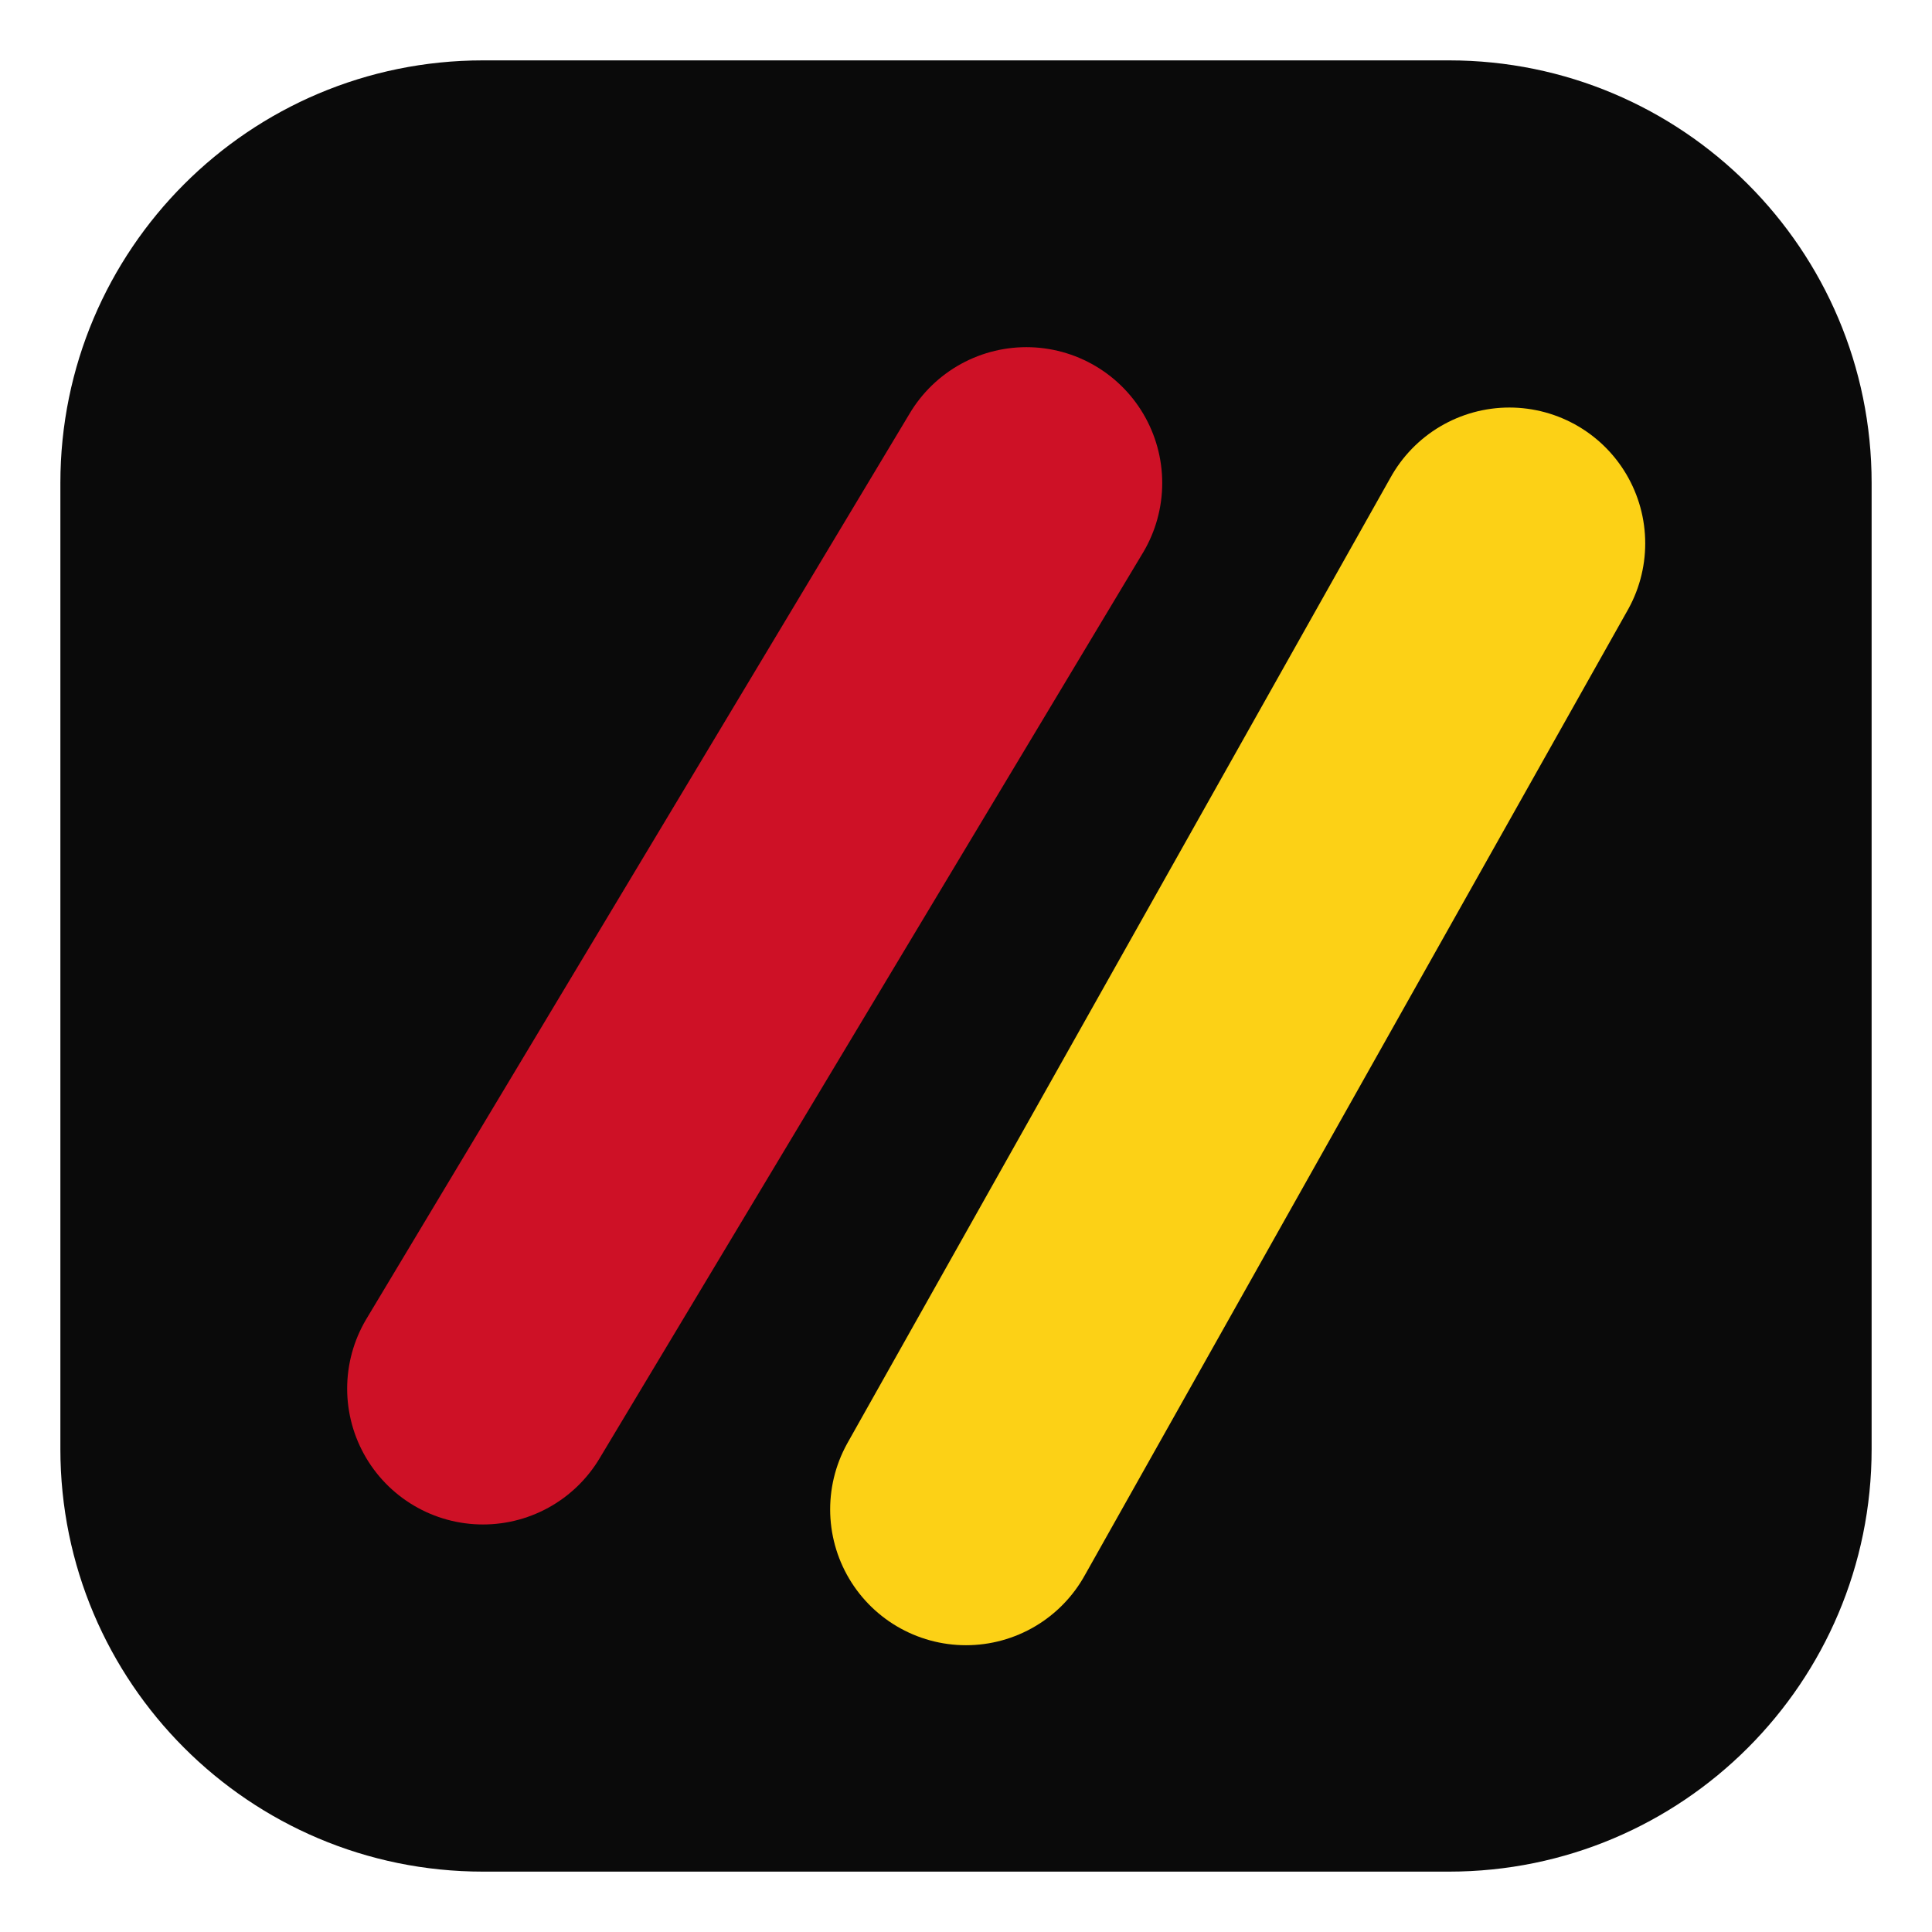
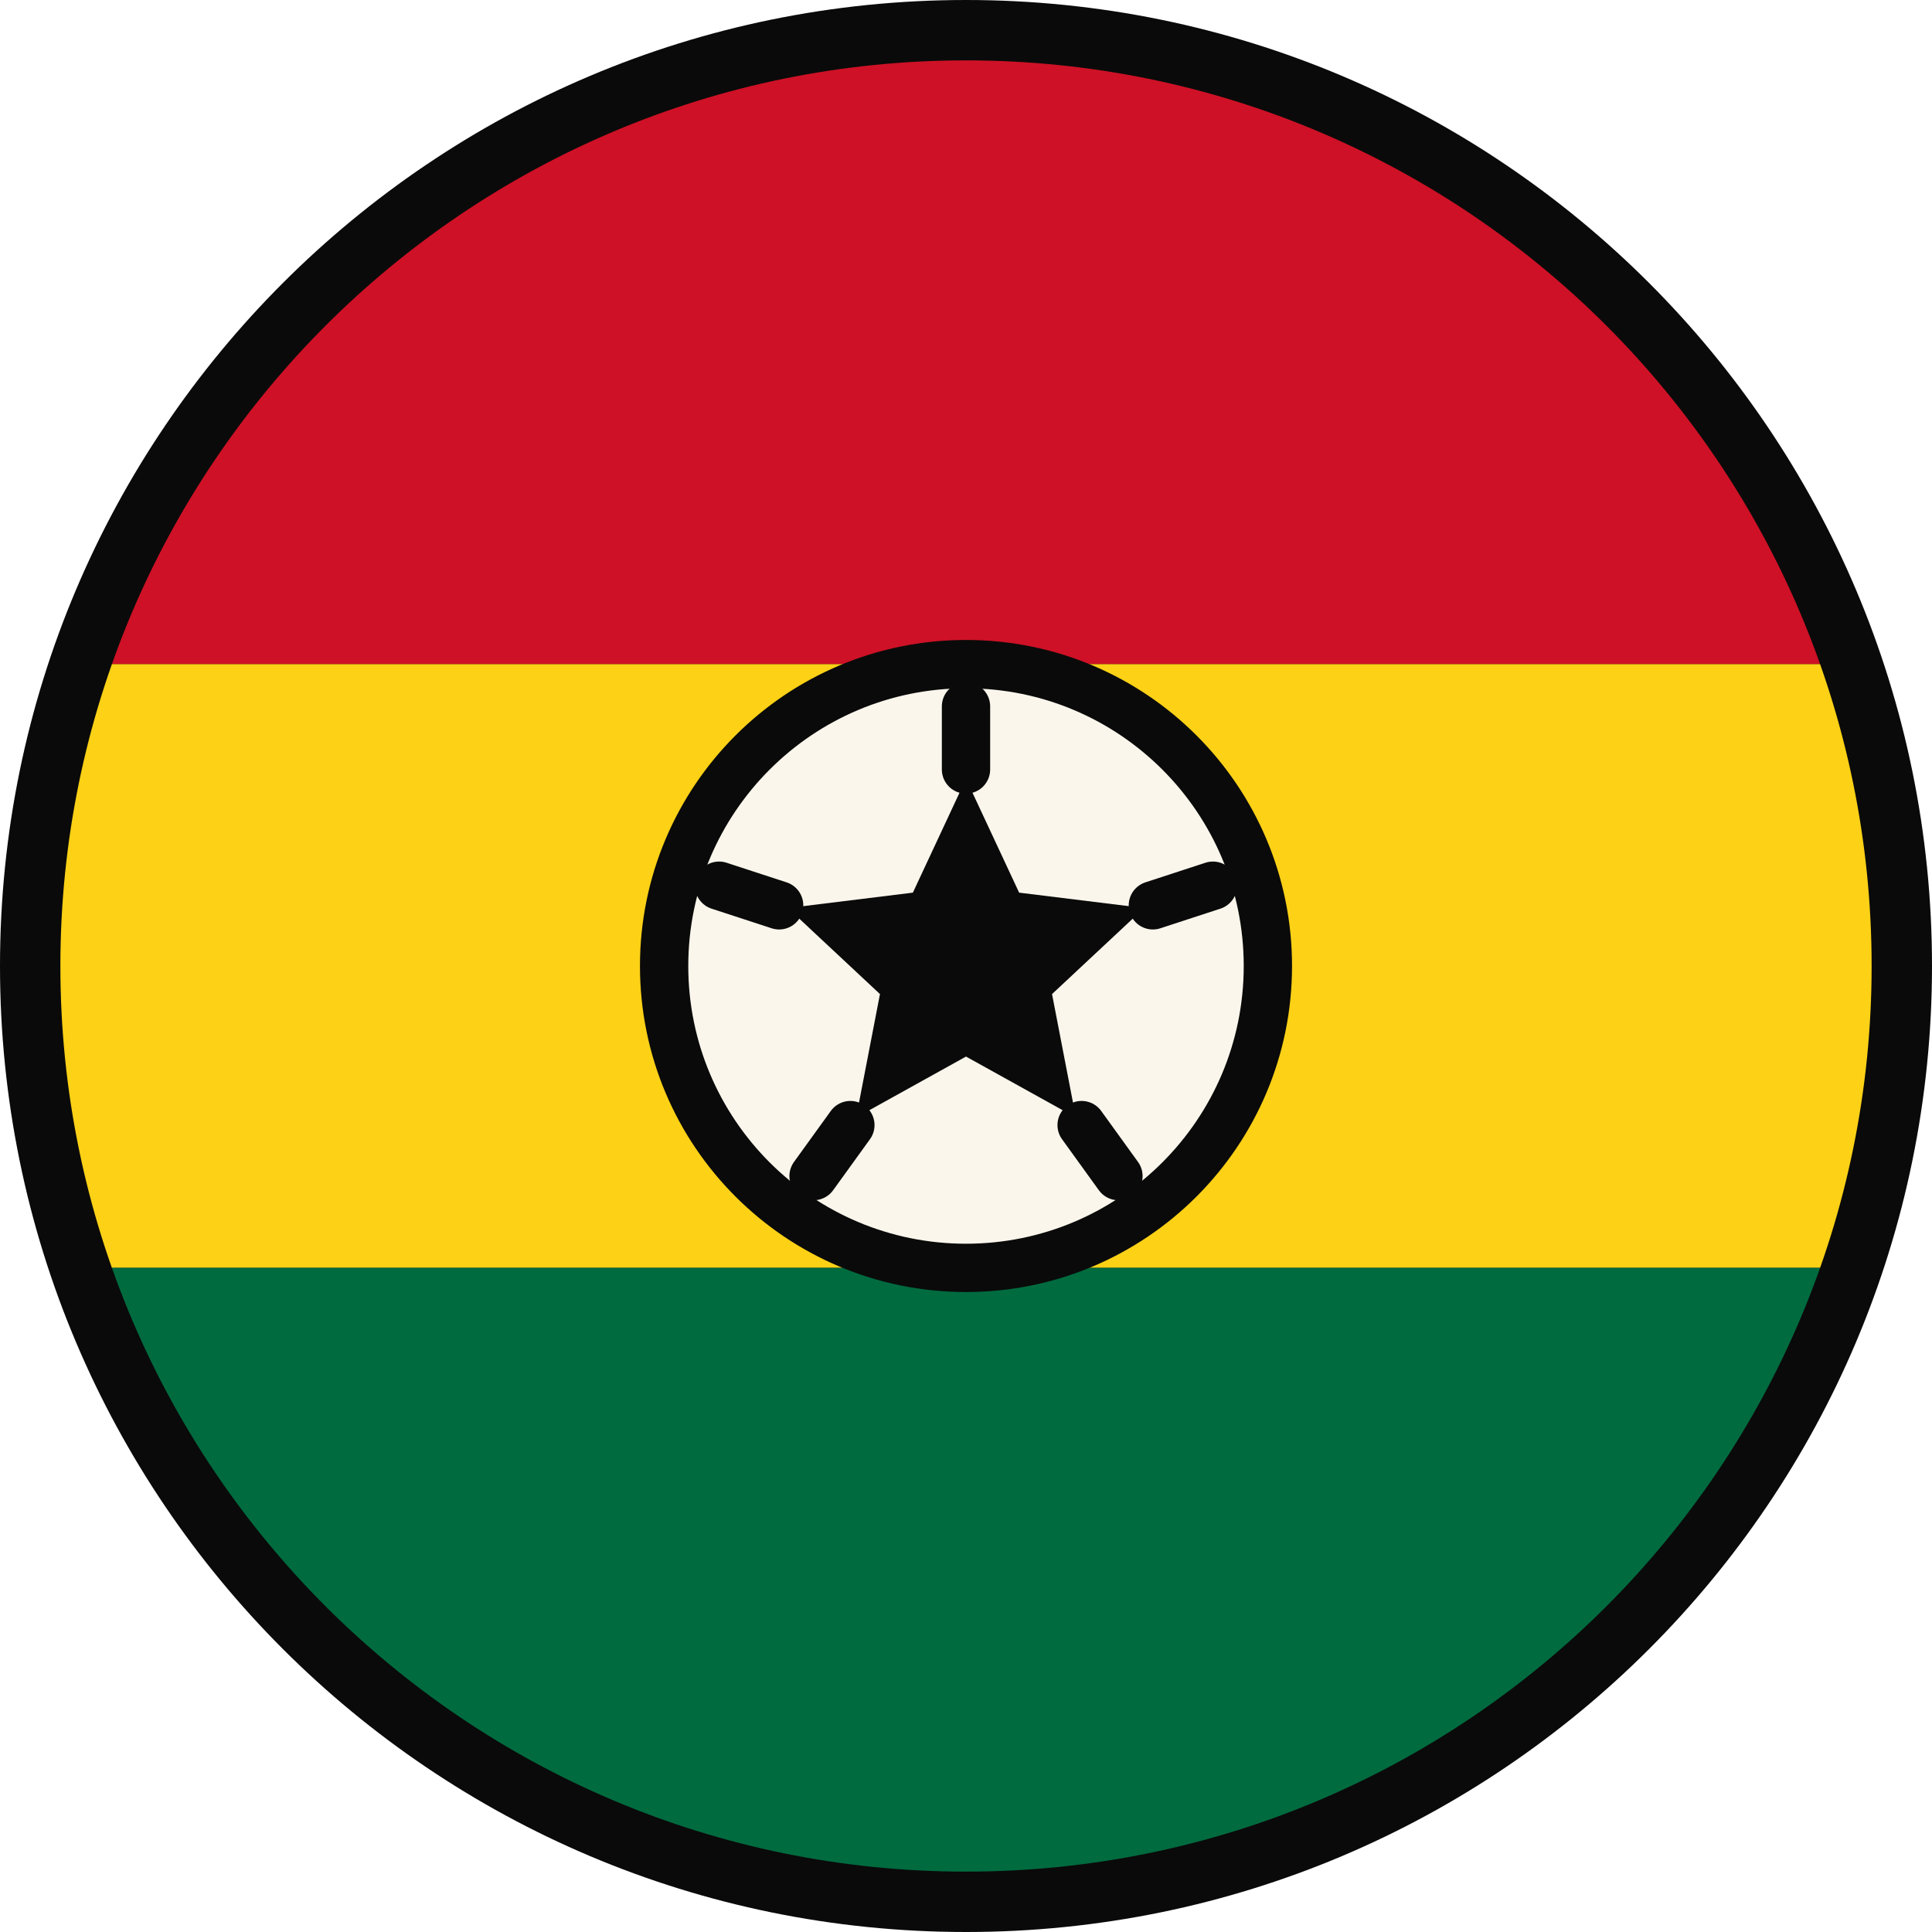
<svg xmlns="http://www.w3.org/2000/svg" viewBox="0 0 64 64">
-   <rect x="2" y="2" width="60" height="60" rx="14" fill="#0A0A0A" />
-   <line x1="16" y1="46" x2="34" y2="16" stroke="#CE1126" stroke-width="9" stroke-linecap="round" />
-   <line x1="32" y1="50" x2="50" y2="18" stroke="#FCD116" stroke-width="9" stroke-linecap="round" />
+   <circle cx="32" cy="32" r="32" fill="#0A0A0A" />
+   <clipPath id="d">
+     <circle cx="32" cy="32" r="30" />
+   </clipPath>
+   <g clip-path="url(#d)">
+     <rect x="2" y="2" width="60" height="20" fill="#CE1126" />
+     <rect x="2" y="22" width="60" height="20" fill="#FCD116" />
+     <rect x="2" y="42" width="60" height="20" fill="#006B3F" />
+   </g>
+   <circle cx="32" cy="32" r="10" fill="#FAF6EC" stroke="#0A0A0A" stroke-width="1.6" />
+   <polygon points="32.0,25.8 33.76,29.57 37.9,30.08 34.85,32.93 35.64,37.02 32.0,35.0 28.36,37.02 29.15,32.93 26.1,30.08 30.24,29.57" fill="#0A0A0A" />
+   <path d="M32.0,25.49 L32.0,23.4 M38.19,29.99 L40.18,29.34 M35.83,37.27 L37.05,38.96 M28.17,37.27 L26.95,38.96 M25.81,29.99 L23.82,29.34" stroke="#0A0A0A" stroke-width="1.6" stroke-linecap="round" fill="none" />
</svg>
